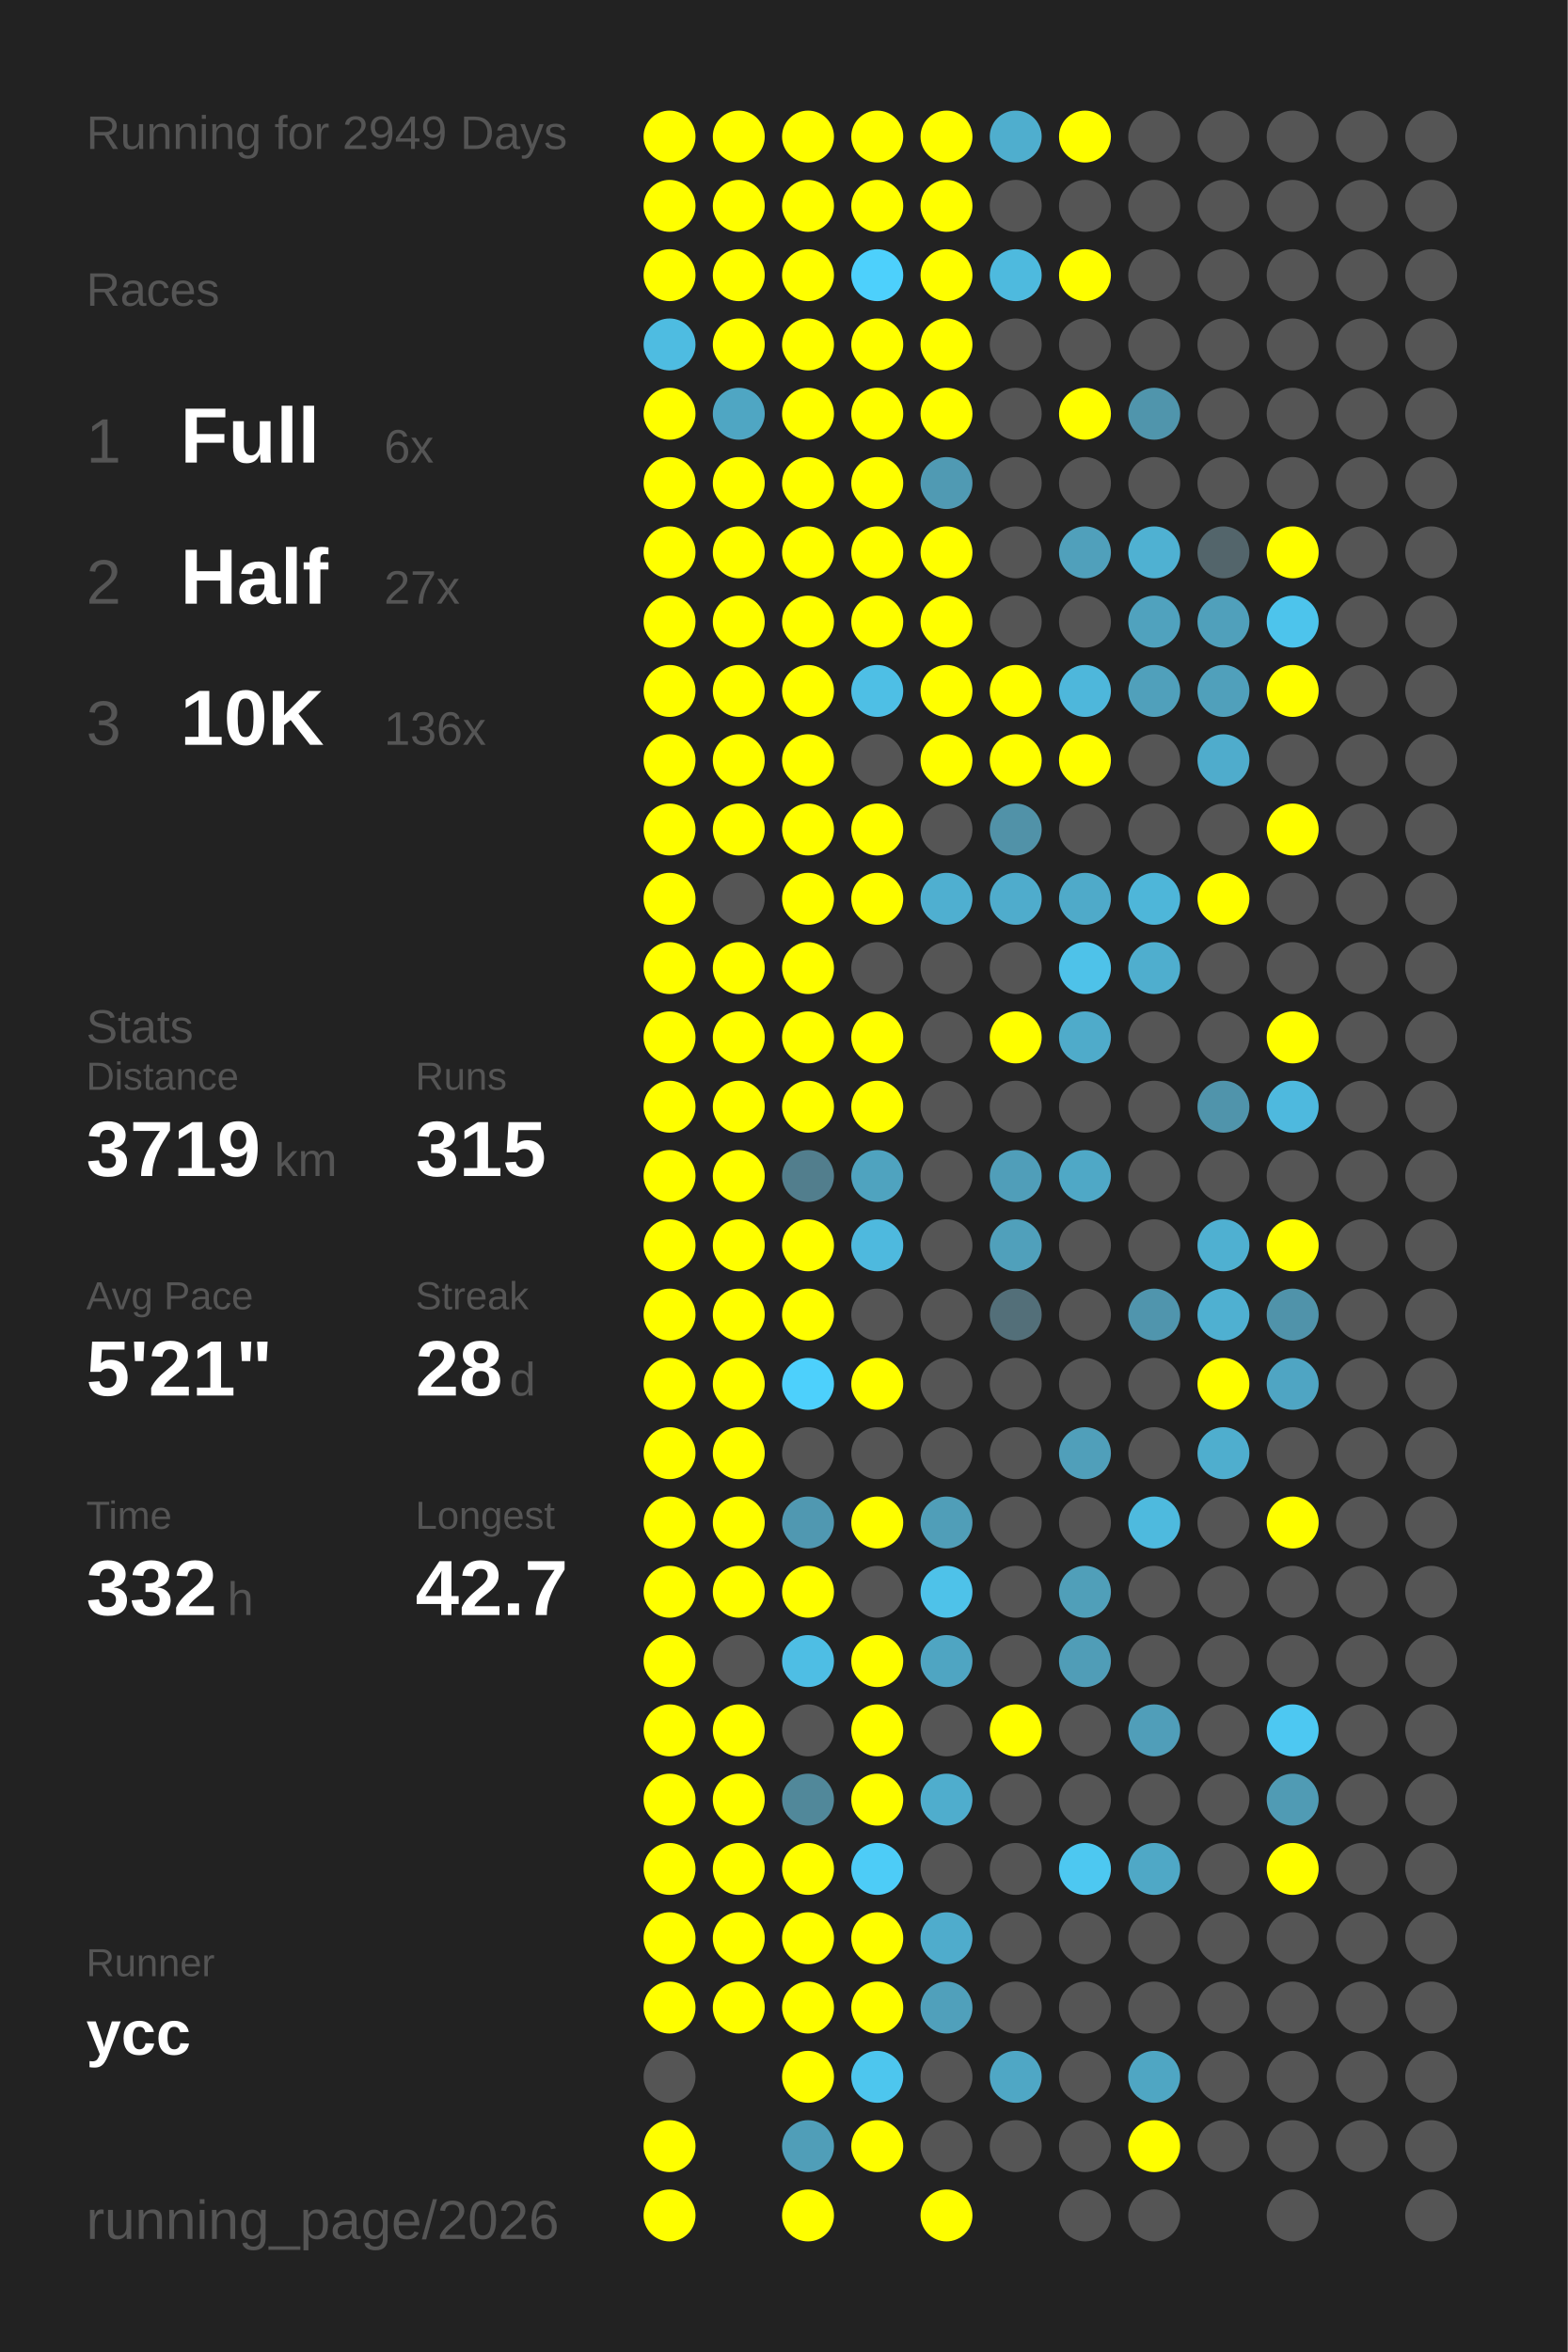
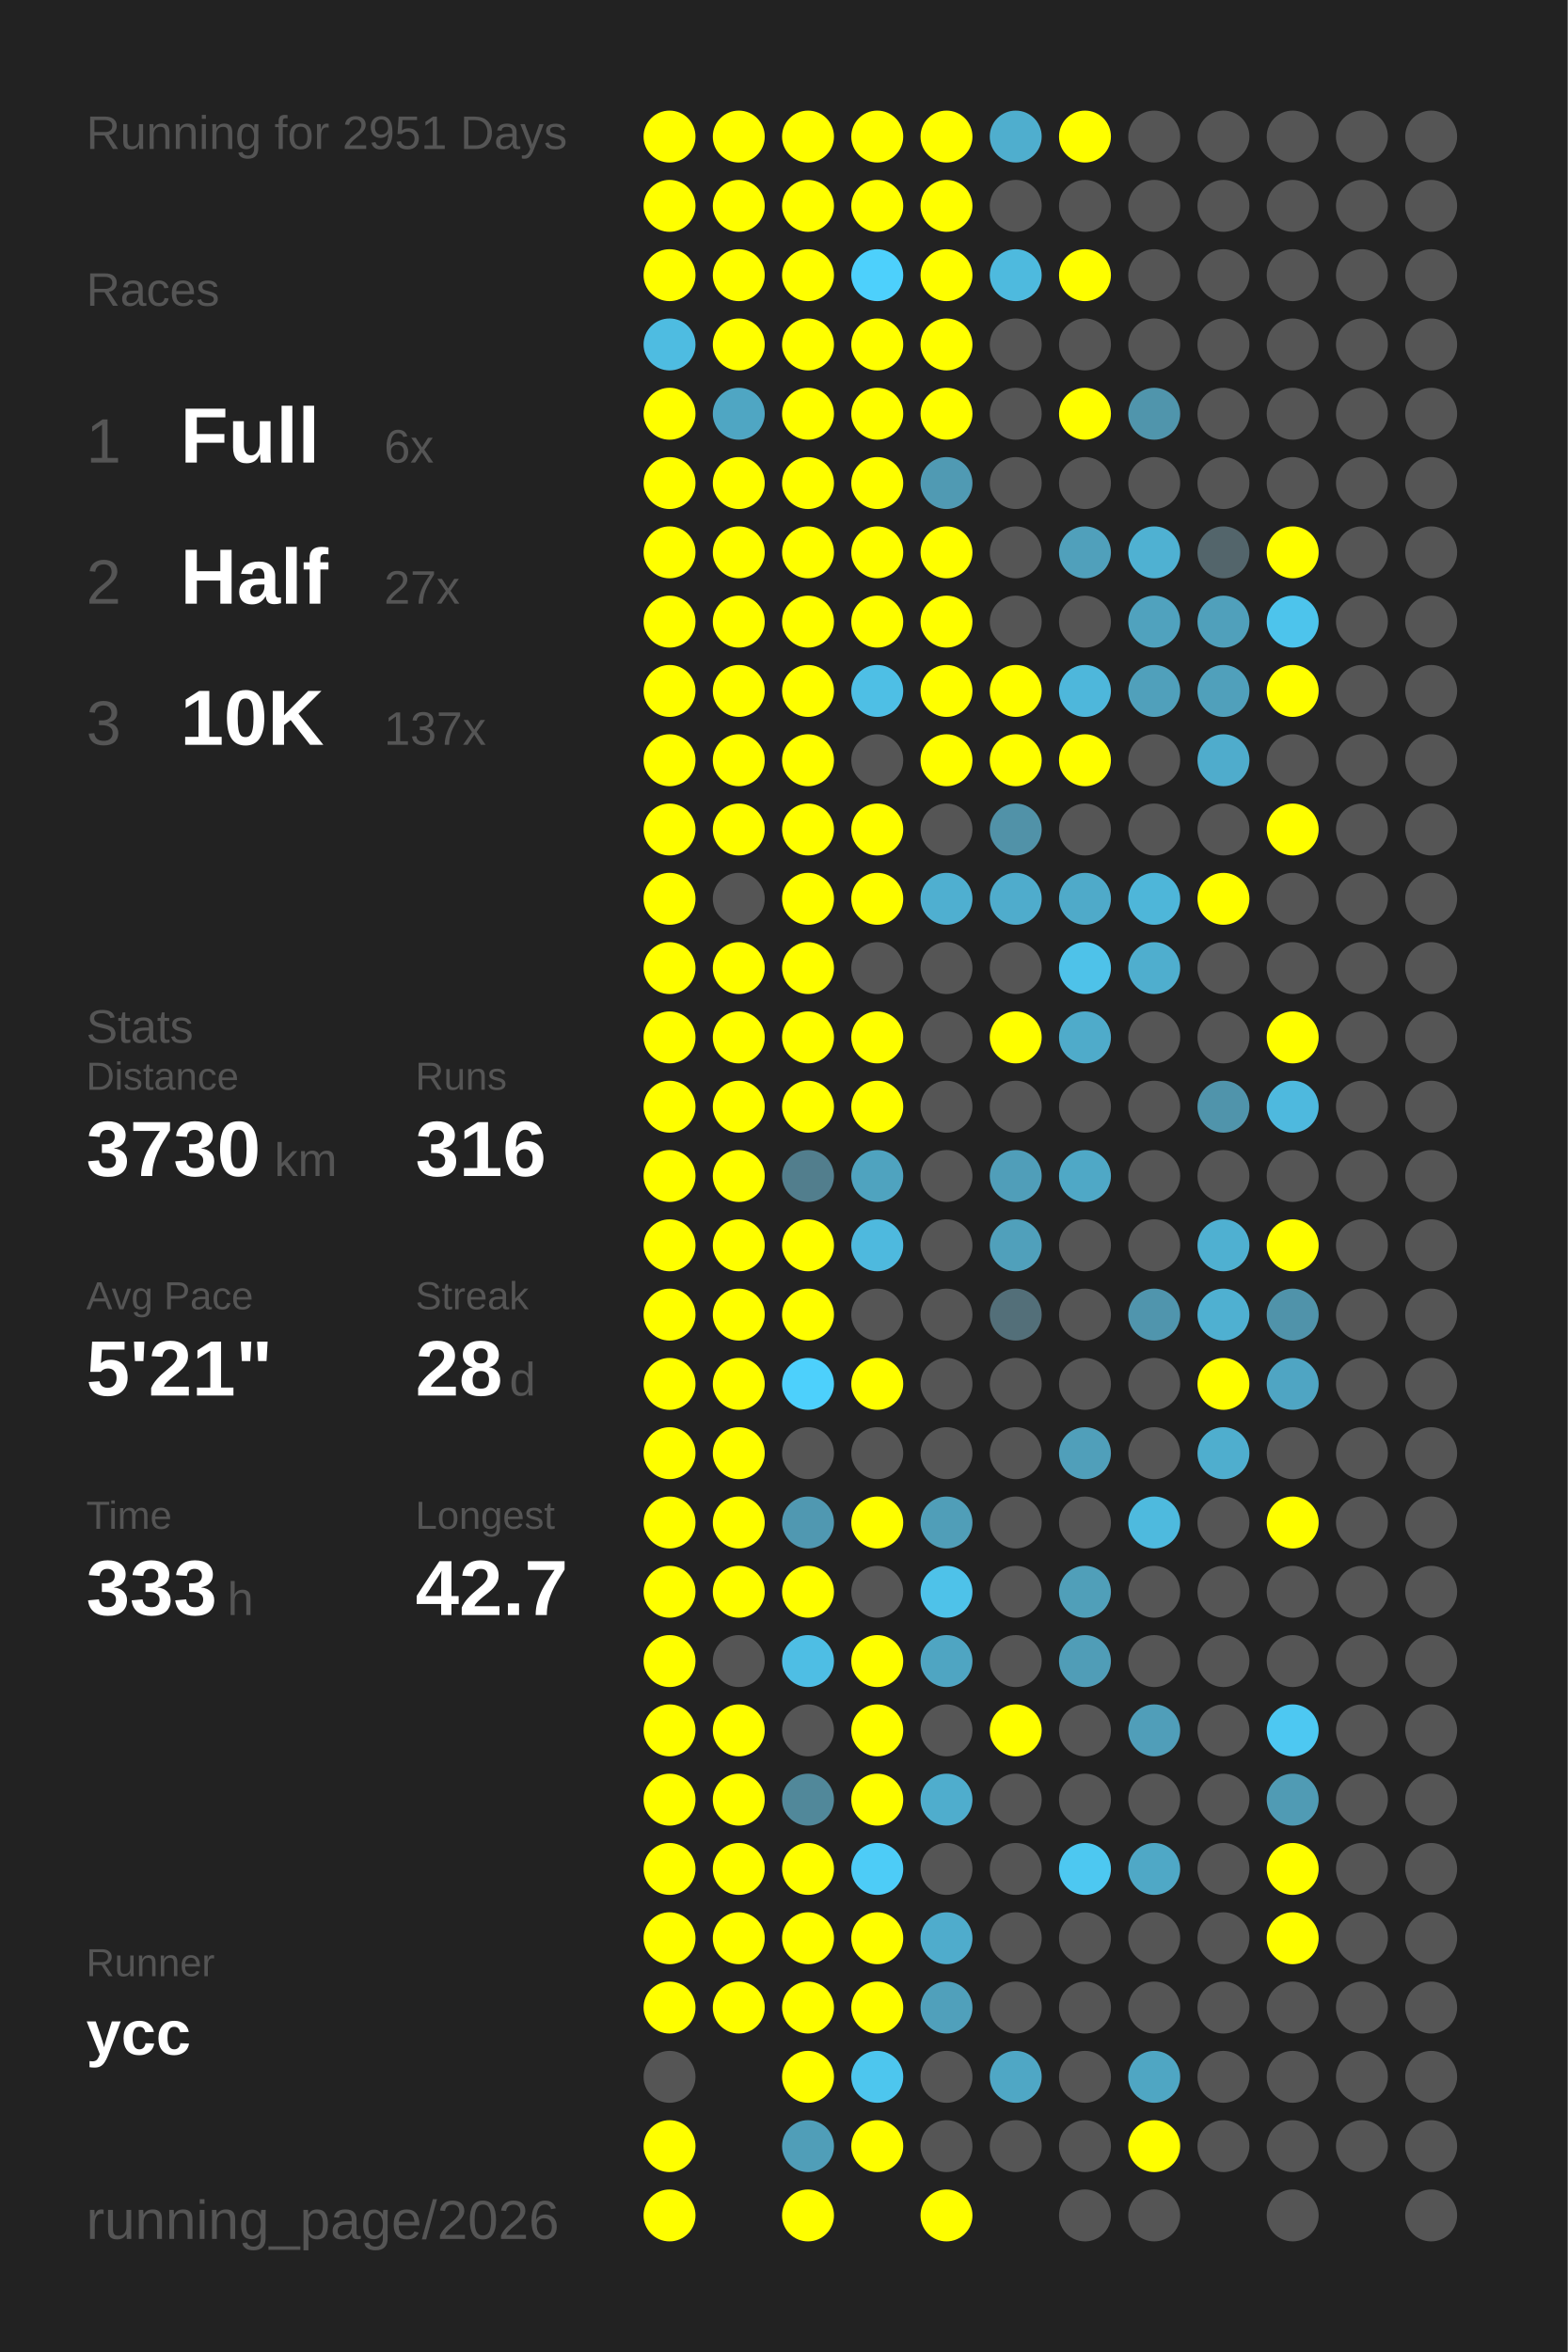
<svg xmlns="http://www.w3.org/2000/svg" baseProfile="full" height="300mm" version="1.1" viewBox="0,0,200,300" width="200mm">
  <defs />
  <rect fill="#222222" height="300" width="200" x="0" y="0" />
-   <text fill="#555555" style="font-size:6px; font-family:Arial;" x="11" y="19">Running for 2949 Days</text>
+   <text fill="#555555" style="font-size:6px; font-family:Arial;" x="11" y="19">Running for 2951 Days</text>
  <text fill="#555555" style="font-size:6px; font-family:Arial;" x="11" y="39">Races</text>
  <text fill="#555555" style="font-size:8px; font-family:Arial;" x="11" y="59">1</text>
  <text fill="#FFFFFF" style="font-size:10px; font-family:Arial; font-weight:bold;" x="23" y="59">Full</text>
  <text fill="#555555" style="font-size:6px; font-family:Arial;" x="49" y="59">6x</text>
  <text fill="#555555" style="font-size:8px; font-family:Arial;" x="11" y="77">2</text>
  <text fill="#FFFFFF" style="font-size:10px; font-family:Arial; font-weight:bold;" x="23" y="77">Half</text>
  <text fill="#555555" style="font-size:6px; font-family:Arial;" x="49" y="77">27x</text>
  <text fill="#555555" style="font-size:8px; font-family:Arial;" x="11" y="95">3</text>
  <text fill="#FFFFFF" style="font-size:10px; font-family:Arial; font-weight:bold;" x="23" y="95">10K</text>
-   <text fill="#555555" style="font-size:6px; font-family:Arial;" x="49" y="95">136x</text>
+   <text fill="#555555" style="font-size:6px; font-family:Arial;" x="49" y="95">137x</text>
  <text fill="#555555" style="font-size:6px; font-family:Arial;" x="11" y="133">Stats</text>
  <text fill="#555555" style="font-size:5px; font-family:Arial;" x="11" y="139">Distance</text>
-   <text fill="#FFFFFF" style="font-size:10px; font-family:Arial; font-weight:bold;" x="11" y="150">3719</text>
+   <text fill="#FFFFFF" style="font-size:10px; font-family:Arial; font-weight:bold;" x="11" y="150">3730</text>
  <text fill="#555555" style="font-size:6px; font-family:Arial;" x="35" y="150">km</text>
  <text fill="#555555" style="font-size:5px; font-family:Arial;" x="53" y="139">Runs</text>
-   <text fill="#FFFFFF" style="font-size:10px; font-family:Arial; font-weight:bold;" x="53" y="150">315</text>
+   <text fill="#FFFFFF" style="font-size:10px; font-family:Arial; font-weight:bold;" x="53" y="150">316</text>
  <text fill="#555555" style="font-size:5px; font-family:Arial;" x="11" y="167">Avg Pace</text>
  <text fill="#FFFFFF" style="font-size:10px; font-family:Arial; font-weight:bold;" x="11" y="178">5'21"</text>
  <text fill="#555555" style="font-size:5px; font-family:Arial;" x="53" y="167">Streak</text>
  <text fill="#FFFFFF" style="font-size:10px; font-family:Arial; font-weight:bold;" x="53" y="178">28</text>
  <text fill="#555555" style="font-size:6px; font-family:Arial;" x="65" y="178">d</text>
  <text fill="#555555" style="font-size:5px; font-family:Arial;" x="11" y="195">Time</text>
-   <text fill="#FFFFFF" style="font-size:10px; font-family:Arial; font-weight:bold;" x="11" y="206">332</text>
+   <text fill="#FFFFFF" style="font-size:10px; font-family:Arial; font-weight:bold;" x="11" y="206">333</text>
  <text fill="#555555" style="font-size:6px; font-family:Arial;" x="29" y="206">h</text>
  <text fill="#555555" style="font-size:5px; font-family:Arial;" x="53" y="195">Longest</text>
  <text fill="#FFFFFF" style="font-size:10px; font-family:Arial; font-weight:bold;" x="53" y="206">42.7</text>
  <text fill="#555555" style="font-size:5px; font-family:Arial;" x="11" y="252.065">Runner</text>
  <text fill="#FFFFFF" style="font-size:8px; font-family:Arial; font-weight:bold;" x="11" y="262.065">ycc</text>
  <text fill="#555555" style="font-size:7px; font-family:Arial;" x="11" y="285.581">running_page/2026</text>
  <circle cx="85.417" cy="17.419" fill="#FFFF00" r="3.312" />
  <circle cx="85.417" cy="26.258" fill="#FFFF00" r="3.312" />
  <circle cx="85.417" cy="35.097" fill="#FFFF00" r="3.312" />
  <circle cx="85.417" cy="43.935" fill="#4ebce1" r="3.312" />
  <circle cx="85.417" cy="52.774" fill="#FFFF00" r="3.312" />
  <circle cx="85.417" cy="61.613" fill="#FFFF00" r="3.312" />
  <circle cx="85.417" cy="70.452" fill="#FFFF00" r="3.312" />
  <circle cx="85.417" cy="79.29" fill="#FFFF00" r="3.312" />
  <circle cx="85.417" cy="88.129" fill="#FFFF00" r="3.312" />
  <circle cx="85.417" cy="96.968" fill="#FFFF00" r="3.312" />
  <circle cx="85.417" cy="105.806" fill="#FFFF00" r="3.312" />
  <circle cx="85.417" cy="114.645" fill="#FFFF00" r="3.312" />
  <circle cx="85.417" cy="123.484" fill="#FFFF00" r="3.312" />
  <circle cx="85.417" cy="132.323" fill="#FFFF00" r="3.312" />
  <circle cx="85.417" cy="141.161" fill="#FFFF00" r="3.312" />
  <circle cx="85.417" cy="150" fill="#FFFF00" r="3.312" />
  <circle cx="85.417" cy="158.839" fill="#FFFF00" r="3.312" />
  <circle cx="85.417" cy="167.677" fill="#FFFF00" r="3.312" />
  <circle cx="85.417" cy="176.516" fill="#FFFF00" r="3.312" />
  <circle cx="85.417" cy="185.355" fill="#FFFF00" r="3.312" />
  <circle cx="85.417" cy="194.194" fill="#FFFF00" r="3.312" />
  <circle cx="85.417" cy="203.032" fill="#FFFF00" r="3.312" />
  <circle cx="85.417" cy="211.871" fill="#FFFF00" r="3.312" />
  <circle cx="85.417" cy="220.71" fill="#FFFF00" r="3.312" />
  <circle cx="85.417" cy="229.548" fill="#FFFF00" r="3.312" />
  <circle cx="85.417" cy="238.387" fill="#FFFF00" r="3.312" />
  <circle cx="85.417" cy="247.226" fill="#FFFF00" r="3.312" />
  <circle cx="85.417" cy="256.065" fill="#FFFF00" r="3.312" />
  <circle cx="85.417" cy="264.903" fill="#555555" r="3.312" />
  <circle cx="85.417" cy="273.742" fill="#FFFF00" r="3.312" />
  <circle cx="85.417" cy="282.581" fill="#FFFF00" r="3.312" />
  <circle cx="94.25" cy="17.419" fill="#FFFF00" r="3.312" />
  <circle cx="94.25" cy="26.258" fill="#FFFF00" r="3.312" />
  <circle cx="94.25" cy="35.097" fill="#FFFF00" r="3.312" />
  <circle cx="94.25" cy="43.935" fill="#FFFF00" r="3.312" />
  <circle cx="94.25" cy="52.774" fill="#4fa6c3" r="3.312" />
  <circle cx="94.25" cy="61.613" fill="#FFFF00" r="3.312" />
  <circle cx="94.25" cy="70.452" fill="#FFFF00" r="3.312" />
  <circle cx="94.25" cy="79.29" fill="#FFFF00" r="3.312" />
  <circle cx="94.25" cy="88.129" fill="#FFFF00" r="3.312" />
  <circle cx="94.25" cy="96.968" fill="#FFFF00" r="3.312" />
  <circle cx="94.25" cy="105.806" fill="#FFFF00" r="3.312" />
  <circle cx="94.25" cy="114.645" fill="#555555" r="3.312" />
  <circle cx="94.25" cy="123.484" fill="#FFFF00" r="3.312" />
  <circle cx="94.25" cy="132.323" fill="#FFFF00" r="3.312" />
  <circle cx="94.25" cy="141.161" fill="#FFFF00" r="3.312" />
  <circle cx="94.25" cy="150" fill="#FFFF00" r="3.312" />
  <circle cx="94.25" cy="158.839" fill="#FFFF00" r="3.312" />
  <circle cx="94.25" cy="167.677" fill="#FFFF00" r="3.312" />
  <circle cx="94.25" cy="176.516" fill="#FFFF00" r="3.312" />
  <circle cx="94.25" cy="185.355" fill="#FFFF00" r="3.312" />
  <circle cx="94.25" cy="194.194" fill="#FFFF00" r="3.312" />
  <circle cx="94.25" cy="203.032" fill="#FFFF00" r="3.312" />
  <circle cx="94.25" cy="211.871" fill="#555555" r="3.312" />
  <circle cx="94.25" cy="220.71" fill="#FFFF00" r="3.312" />
  <circle cx="94.25" cy="229.548" fill="#FFFF00" r="3.312" />
  <circle cx="94.25" cy="238.387" fill="#FFFF00" r="3.312" />
  <circle cx="94.25" cy="247.226" fill="#FFFF00" r="3.312" />
  <circle cx="94.25" cy="256.065" fill="#FFFF00" r="3.312" />
  <circle cx="103.083" cy="17.419" fill="#FFFF00" r="3.312" />
  <circle cx="103.083" cy="26.258" fill="#FFFF00" r="3.312" />
  <circle cx="103.083" cy="35.097" fill="#FFFF00" r="3.312" />
  <circle cx="103.083" cy="43.935" fill="#FFFF00" r="3.312" />
  <circle cx="103.083" cy="52.774" fill="#FFFF00" r="3.312" />
  <circle cx="103.083" cy="61.613" fill="#FFFF00" r="3.312" />
  <circle cx="103.083" cy="70.452" fill="#FFFF00" r="3.312" />
  <circle cx="103.083" cy="79.29" fill="#FFFF00" r="3.312" />
  <circle cx="103.083" cy="88.129" fill="#FFFF00" r="3.312" />
  <circle cx="103.083" cy="96.968" fill="#FFFF00" r="3.312" />
  <circle cx="103.083" cy="105.806" fill="#FFFF00" r="3.312" />
  <circle cx="103.083" cy="114.645" fill="#FFFF00" r="3.312" />
  <circle cx="103.083" cy="123.484" fill="#FFFF00" r="3.312" />
  <circle cx="103.083" cy="132.323" fill="#FFFF00" r="3.312" />
  <circle cx="103.083" cy="141.161" fill="#FFFF00" r="3.312" />
  <circle cx="103.083" cy="150" fill="#527e8d" r="3.312" />
  <circle cx="103.083" cy="158.839" fill="#FFFF00" r="3.312" />
  <circle cx="103.083" cy="167.677" fill="#FFFF00" r="3.312" />
  <circle cx="103.083" cy="176.516" fill="#4dd0fc" r="3.312" />
  <circle cx="103.083" cy="185.355" fill="#555555" r="3.312" />
  <circle cx="103.083" cy="194.194" fill="#5098b1" r="3.312" />
  <circle cx="103.083" cy="203.032" fill="#FFFF00" r="3.312" />
  <circle cx="103.083" cy="211.871" fill="#4ebee4" r="3.312" />
  <circle cx="103.083" cy="220.71" fill="#555555" r="3.312" />
  <circle cx="103.083" cy="229.548" fill="#51889a" r="3.312" />
  <circle cx="103.083" cy="238.387" fill="#FFFF00" r="3.312" />
  <circle cx="103.083" cy="247.226" fill="#FFFF00" r="3.312" />
  <circle cx="103.083" cy="256.065" fill="#FFFF00" r="3.312" />
  <circle cx="103.083" cy="264.903" fill="#FFFF00" r="3.312" />
  <circle cx="103.083" cy="273.742" fill="#509eb8" r="3.312" />
  <circle cx="103.083" cy="282.581" fill="#FFFF00" r="3.312" />
  <circle cx="111.917" cy="17.419" fill="#FFFF00" r="3.312" />
  <circle cx="111.917" cy="26.258" fill="#FFFF00" r="3.312" />
  <circle cx="111.917" cy="35.097" fill="#4dd0fc" r="3.312" />
  <circle cx="111.917" cy="43.935" fill="#FFFF00" r="3.312" />
  <circle cx="111.917" cy="52.774" fill="#FFFF00" r="3.312" />
  <circle cx="111.917" cy="61.613" fill="#FFFF00" r="3.312" />
  <circle cx="111.917" cy="70.452" fill="#FFFF00" r="3.312" />
  <circle cx="111.917" cy="79.29" fill="#FFFF00" r="3.312" />
  <circle cx="111.917" cy="88.129" fill="#4ebfe5" r="3.312" />
  <circle cx="111.917" cy="96.968" fill="#555555" r="3.312" />
  <circle cx="111.917" cy="105.806" fill="#FFFF00" r="3.312" />
  <circle cx="111.917" cy="114.645" fill="#FFFF00" r="3.312" />
  <circle cx="111.917" cy="123.484" fill="#555555" r="3.312" />
  <circle cx="111.917" cy="132.323" fill="#FFFF00" r="3.312" />
  <circle cx="111.917" cy="141.161" fill="#FFFF00" r="3.312" />
  <circle cx="111.917" cy="150" fill="#4fa3bf" r="3.312" />
  <circle cx="111.917" cy="158.839" fill="#4eb9de" r="3.312" />
  <circle cx="111.917" cy="167.677" fill="#555555" r="3.312" />
  <circle cx="111.917" cy="176.516" fill="#FFFF00" r="3.312" />
  <circle cx="111.917" cy="185.355" fill="#555555" r="3.312" />
  <circle cx="111.917" cy="194.194" fill="#FFFF00" r="3.312" />
  <circle cx="111.917" cy="203.032" fill="#555555" r="3.312" />
  <circle cx="111.917" cy="211.871" fill="#FFFF00" r="3.312" />
  <circle cx="111.917" cy="220.71" fill="#FFFF00" r="3.312" />
  <circle cx="111.917" cy="229.548" fill="#FFFF00" r="3.312" />
  <circle cx="111.917" cy="238.387" fill="#4dccf7" r="3.312" />
  <circle cx="111.917" cy="247.226" fill="#FFFF00" r="3.312" />
  <circle cx="111.917" cy="256.065" fill="#FFFF00" r="3.312" />
  <circle cx="111.917" cy="264.903" fill="#4dc6ee" r="3.312" />
  <circle cx="111.917" cy="273.742" fill="#FFFF00" r="3.312" />
  <circle cx="120.75" cy="17.419" fill="#FFFF00" r="3.312" />
  <circle cx="120.75" cy="26.258" fill="#FFFF00" r="3.312" />
  <circle cx="120.75" cy="35.097" fill="#FFFF00" r="3.312" />
  <circle cx="120.75" cy="43.935" fill="#FFFF00" r="3.312" />
  <circle cx="120.75" cy="52.774" fill="#FFFF00" r="3.312" />
  <circle cx="120.75" cy="61.613" fill="#509ab3" r="3.312" />
  <circle cx="120.75" cy="70.452" fill="#FFFF00" r="3.312" />
  <circle cx="120.75" cy="79.29" fill="#FFFF00" r="3.312" />
  <circle cx="120.75" cy="88.129" fill="#FFFF00" r="3.312" />
  <circle cx="120.75" cy="96.968" fill="#FFFF00" r="3.312" />
  <circle cx="120.75" cy="105.806" fill="#555555" r="3.312" />
  <circle cx="120.75" cy="114.645" fill="#4fafd0" r="3.312" />
  <circle cx="120.75" cy="123.484" fill="#555555" r="3.312" />
  <circle cx="120.75" cy="132.323" fill="#555555" r="3.312" />
  <circle cx="120.75" cy="141.161" fill="#555555" r="3.312" />
  <circle cx="120.75" cy="150" fill="#555555" r="3.312" />
  <circle cx="120.75" cy="158.839" fill="#555555" r="3.312" />
  <circle cx="120.75" cy="167.677" fill="#555555" r="3.312" />
  <circle cx="120.75" cy="176.516" fill="#555555" r="3.312" />
  <circle cx="120.75" cy="185.355" fill="#555555" r="3.312" />
  <circle cx="120.75" cy="194.194" fill="#509eb8" r="3.312" />
  <circle cx="120.75" cy="203.032" fill="#4ec2e9" r="3.312" />
  <circle cx="120.75" cy="211.871" fill="#4fa5c2" r="3.312" />
  <circle cx="120.75" cy="220.71" fill="#555555" r="3.312" />
  <circle cx="120.75" cy="229.548" fill="#4fadcd" r="3.312" />
  <circle cx="120.75" cy="238.387" fill="#555555" r="3.312" />
  <circle cx="120.75" cy="247.226" fill="#4faccc" r="3.312" />
  <circle cx="120.75" cy="256.065" fill="#50a0bb" r="3.312" />
  <circle cx="120.75" cy="264.903" fill="#555555" r="3.312" />
  <circle cx="120.75" cy="273.742" fill="#555555" r="3.312" />
  <circle cx="120.75" cy="282.581" fill="#FFFF00" r="3.312" />
  <circle cx="129.583" cy="17.419" fill="#4faece" r="3.312" />
  <circle cx="129.583" cy="26.258" fill="#555555" r="3.312" />
  <circle cx="129.583" cy="35.097" fill="#4ebade" r="3.312" />
  <circle cx="129.583" cy="43.935" fill="#555555" r="3.312" />
  <circle cx="129.583" cy="52.774" fill="#555555" r="3.312" />
  <circle cx="129.583" cy="61.613" fill="#555555" r="3.312" />
  <circle cx="129.583" cy="70.452" fill="#555555" r="3.312" />
  <circle cx="129.583" cy="79.29" fill="#555555" r="3.312" />
  <circle cx="129.583" cy="88.129" fill="#FFFF00" r="3.312" />
  <circle cx="129.583" cy="96.968" fill="#FFFF00" r="3.312" />
  <circle cx="129.583" cy="105.806" fill="#5192a8" r="3.312" />
  <circle cx="129.583" cy="114.645" fill="#4faccc" r="3.312" />
  <circle cx="129.583" cy="123.484" fill="#555555" r="3.312" />
  <circle cx="129.583" cy="132.323" fill="#FFFF00" r="3.312" />
  <circle cx="129.583" cy="141.161" fill="#555555" r="3.312" />
  <circle cx="129.583" cy="150" fill="#509eb9" r="3.312" />
  <circle cx="129.583" cy="158.839" fill="#50a0bb" r="3.312" />
  <circle cx="129.583" cy="167.677" fill="#536f79" r="3.312" />
  <circle cx="129.583" cy="176.516" fill="#555555" r="3.312" />
  <circle cx="129.583" cy="185.355" fill="#555555" r="3.312" />
  <circle cx="129.583" cy="194.194" fill="#555555" r="3.312" />
  <circle cx="129.583" cy="203.032" fill="#555555" r="3.312" />
  <circle cx="129.583" cy="211.871" fill="#555555" r="3.312" />
  <circle cx="129.583" cy="220.71" fill="#FFFF00" r="3.312" />
  <circle cx="129.583" cy="229.548" fill="#555555" r="3.312" />
  <circle cx="129.583" cy="238.387" fill="#555555" r="3.312" />
  <circle cx="129.583" cy="247.226" fill="#555555" r="3.312" />
  <circle cx="129.583" cy="256.065" fill="#555555" r="3.312" />
  <circle cx="129.583" cy="264.903" fill="#4fa7c5" r="3.312" />
  <circle cx="129.583" cy="273.742" fill="#555555" r="3.312" />
  <circle cx="138.417" cy="17.419" fill="#FFFF00" r="3.312" />
  <circle cx="138.417" cy="26.258" fill="#555555" r="3.312" />
  <circle cx="138.417" cy="35.097" fill="#FFFF00" r="3.312" />
  <circle cx="138.417" cy="43.935" fill="#555555" r="3.312" />
  <circle cx="138.417" cy="52.774" fill="#FFFF00" r="3.312" />
  <circle cx="138.417" cy="61.613" fill="#555555" r="3.312" />
  <circle cx="138.417" cy="70.452" fill="#50a0bb" r="3.312" />
  <circle cx="138.417" cy="79.29" fill="#555555" r="3.312" />
  <circle cx="138.417" cy="88.129" fill="#4eb7db" r="3.312" />
  <circle cx="138.417" cy="96.968" fill="#FFFF00" r="3.312" />
  <circle cx="138.417" cy="105.806" fill="#555555" r="3.312" />
  <circle cx="138.417" cy="114.645" fill="#4faac9" r="3.312" />
  <circle cx="138.417" cy="123.484" fill="#4ec2e9" r="3.312" />
  <circle cx="138.417" cy="132.323" fill="#4fabca" r="3.312" />
  <circle cx="138.417" cy="141.161" fill="#555555" r="3.312" />
  <circle cx="138.417" cy="150" fill="#4fa8c6" r="3.312" />
  <circle cx="138.417" cy="158.839" fill="#555555" r="3.312" />
  <circle cx="138.417" cy="167.677" fill="#555555" r="3.312" />
  <circle cx="138.417" cy="176.516" fill="#555555" r="3.312" />
  <circle cx="138.417" cy="185.355" fill="#509fba" r="3.312" />
  <circle cx="138.417" cy="194.194" fill="#555555" r="3.312" />
  <circle cx="138.417" cy="203.032" fill="#509fb9" r="3.312" />
  <circle cx="138.417" cy="211.871" fill="#509db7" r="3.312" />
  <circle cx="138.417" cy="220.71" fill="#555555" r="3.312" />
  <circle cx="138.417" cy="229.548" fill="#555555" r="3.312" />
  <circle cx="138.417" cy="238.387" fill="#4dc8f1" r="3.312" />
  <circle cx="138.417" cy="247.226" fill="#555555" r="3.312" />
  <circle cx="138.417" cy="256.065" fill="#555555" r="3.312" />
  <circle cx="138.417" cy="264.903" fill="#555555" r="3.312" />
  <circle cx="138.417" cy="273.742" fill="#555555" r="3.312" />
  <circle cx="138.417" cy="282.581" fill="#555555" r="3.312" />
  <circle cx="147.25" cy="17.419" fill="#555555" r="3.312" />
  <circle cx="147.25" cy="26.258" fill="#555555" r="3.312" />
  <circle cx="147.25" cy="35.097" fill="#555555" r="3.312" />
  <circle cx="147.25" cy="43.935" fill="#555555" r="3.312" />
  <circle cx="147.25" cy="52.774" fill="#5095ac" r="3.312" />
  <circle cx="147.25" cy="61.613" fill="#555555" r="3.312" />
  <circle cx="147.25" cy="70.452" fill="#4fb1d2" r="3.312" />
  <circle cx="147.25" cy="79.29" fill="#50a2be" r="3.312" />
  <circle cx="147.25" cy="88.129" fill="#50a0bb" r="3.312" />
  <circle cx="147.25" cy="96.968" fill="#555555" r="3.312" />
  <circle cx="147.25" cy="105.806" fill="#555555" r="3.312" />
  <circle cx="147.25" cy="114.645" fill="#4eb6d9" r="3.312" />
  <circle cx="147.25" cy="123.484" fill="#4faece" r="3.312" />
  <circle cx="147.25" cy="132.323" fill="#555555" r="3.312" />
  <circle cx="147.25" cy="141.161" fill="#555555" r="3.312" />
  <circle cx="147.25" cy="150" fill="#555555" r="3.312" />
  <circle cx="147.25" cy="158.839" fill="#555555" r="3.312" />
  <circle cx="147.25" cy="167.677" fill="#5095ad" r="3.312" />
  <circle cx="147.25" cy="176.516" fill="#555555" r="3.312" />
  <circle cx="147.25" cy="185.355" fill="#555555" r="3.312" />
  <circle cx="147.25" cy="194.194" fill="#4ebade" r="3.312" />
  <circle cx="147.25" cy="203.032" fill="#555555" r="3.312" />
  <circle cx="147.25" cy="211.871" fill="#555555" r="3.312" />
  <circle cx="147.25" cy="220.71" fill="#509eb9" r="3.312" />
  <circle cx="147.25" cy="229.548" fill="#555555" r="3.312" />
  <circle cx="147.25" cy="238.387" fill="#4fa8c6" r="3.312" />
  <circle cx="147.25" cy="247.226" fill="#555555" r="3.312" />
  <circle cx="147.25" cy="256.065" fill="#555555" r="3.312" />
  <circle cx="147.25" cy="264.903" fill="#4fa6c3" r="3.312" />
  <circle cx="147.25" cy="273.742" fill="#FFFF00" r="3.312" />
  <circle cx="147.25" cy="282.581" fill="#555555" r="3.312" />
  <circle cx="156.083" cy="17.419" fill="#555555" r="3.312" />
  <circle cx="156.083" cy="26.258" fill="#555555" r="3.312" />
  <circle cx="156.083" cy="35.097" fill="#555555" r="3.312" />
  <circle cx="156.083" cy="43.935" fill="#555555" r="3.312" />
  <circle cx="156.083" cy="52.774" fill="#555555" r="3.312" />
  <circle cx="156.083" cy="61.613" fill="#555555" r="3.312" />
  <circle cx="156.083" cy="70.452" fill="#53656b" r="3.312" />
  <circle cx="156.083" cy="79.29" fill="#50a0bb" r="3.312" />
  <circle cx="156.083" cy="88.129" fill="#50a0bb" r="3.312" />
  <circle cx="156.083" cy="96.968" fill="#4faccc" r="3.312" />
  <circle cx="156.083" cy="105.806" fill="#555555" r="3.312" />
  <circle cx="156.083" cy="114.645" fill="#FFFF00" r="3.312" />
  <circle cx="156.083" cy="123.484" fill="#555555" r="3.312" />
  <circle cx="156.083" cy="132.323" fill="#555555" r="3.312" />
  <circle cx="156.083" cy="141.161" fill="#5094ab" r="3.312" />
  <circle cx="156.083" cy="150" fill="#555555" r="3.312" />
  <circle cx="156.083" cy="158.839" fill="#4fb0d1" r="3.312" />
  <circle cx="156.083" cy="167.677" fill="#4fb0d1" r="3.312" />
  <circle cx="156.083" cy="176.516" fill="#FFFF00" r="3.312" />
  <circle cx="156.083" cy="185.355" fill="#4faece" r="3.312" />
  <circle cx="156.083" cy="194.194" fill="#555555" r="3.312" />
  <circle cx="156.083" cy="203.032" fill="#555555" r="3.312" />
  <circle cx="156.083" cy="211.871" fill="#555555" r="3.312" />
  <circle cx="156.083" cy="220.71" fill="#555555" r="3.312" />
  <circle cx="156.083" cy="229.548" fill="#555555" r="3.312" />
  <circle cx="156.083" cy="238.387" fill="#555555" r="3.312" />
  <circle cx="156.083" cy="247.226" fill="#555555" r="3.312" />
  <circle cx="156.083" cy="256.065" fill="#555555" r="3.312" />
  <circle cx="156.083" cy="264.903" fill="#555555" r="3.312" />
  <circle cx="156.083" cy="273.742" fill="#555555" r="3.312" />
  <circle cx="164.917" cy="17.419" fill="#555555" r="3.312" />
  <circle cx="164.917" cy="26.258" fill="#555555" r="3.312" />
  <circle cx="164.917" cy="35.097" fill="#555555" r="3.312" />
  <circle cx="164.917" cy="43.935" fill="#555555" r="3.312" />
  <circle cx="164.917" cy="52.774" fill="#555555" r="3.312" />
  <circle cx="164.917" cy="61.613" fill="#555555" r="3.312" />
  <circle cx="164.917" cy="70.452" fill="#FFFF00" r="3.312" />
  <circle cx="164.917" cy="79.29" fill="#4dc4ec" r="3.312" />
  <circle cx="164.917" cy="88.129" fill="#FFFF00" r="3.312" />
  <circle cx="164.917" cy="96.968" fill="#555555" r="3.312" />
  <circle cx="164.917" cy="105.806" fill="#FFFF00" r="3.312" />
  <circle cx="164.917" cy="114.645" fill="#555555" r="3.312" />
  <circle cx="164.917" cy="123.484" fill="#555555" r="3.312" />
  <circle cx="164.917" cy="132.323" fill="#FFFF00" r="3.312" />
  <circle cx="164.917" cy="141.161" fill="#4eb9de" r="3.312" />
  <circle cx="164.917" cy="150" fill="#555555" r="3.312" />
  <circle cx="164.917" cy="158.839" fill="#FFFF00" r="3.312" />
  <circle cx="164.917" cy="167.677" fill="#5093aa" r="3.312" />
  <circle cx="164.917" cy="176.516" fill="#4fa5c3" r="3.312" />
  <circle cx="164.917" cy="185.355" fill="#555555" r="3.312" />
  <circle cx="164.917" cy="194.194" fill="#FFFF00" r="3.312" />
  <circle cx="164.917" cy="203.032" fill="#555555" r="3.312" />
  <circle cx="164.917" cy="211.871" fill="#555555" r="3.312" />
  <circle cx="164.917" cy="220.71" fill="#4dc8f2" r="3.312" />
  <circle cx="164.917" cy="229.548" fill="#509bb4" r="3.312" />
  <circle cx="164.917" cy="238.387" fill="#FFFF00" r="3.312" />
-   <circle cx="164.917" cy="247.226" fill="#555555" r="3.312" />
+   <circle cx="164.917" cy="247.226" fill="#FFFF00" r="3.312" />
  <circle cx="164.917" cy="256.065" fill="#555555" r="3.312" />
  <circle cx="164.917" cy="264.903" fill="#555555" r="3.312" />
  <circle cx="164.917" cy="273.742" fill="#555555" r="3.312" />
  <circle cx="164.917" cy="282.581" fill="#555555" r="3.312" />
  <circle cx="173.75" cy="17.419" fill="#555555" r="3.312" />
  <circle cx="173.75" cy="26.258" fill="#555555" r="3.312" />
  <circle cx="173.75" cy="35.097" fill="#555555" r="3.312" />
  <circle cx="173.75" cy="43.935" fill="#555555" r="3.312" />
  <circle cx="173.75" cy="52.774" fill="#555555" r="3.312" />
  <circle cx="173.75" cy="61.613" fill="#555555" r="3.312" />
  <circle cx="173.75" cy="70.452" fill="#555555" r="3.312" />
  <circle cx="173.75" cy="79.29" fill="#555555" r="3.312" />
  <circle cx="173.75" cy="88.129" fill="#555555" r="3.312" />
  <circle cx="173.75" cy="96.968" fill="#555555" r="3.312" />
  <circle cx="173.75" cy="105.806" fill="#555555" r="3.312" />
  <circle cx="173.75" cy="114.645" fill="#555555" r="3.312" />
  <circle cx="173.75" cy="123.484" fill="#555555" r="3.312" />
  <circle cx="173.75" cy="132.323" fill="#555555" r="3.312" />
  <circle cx="173.75" cy="141.161" fill="#555555" r="3.312" />
  <circle cx="173.75" cy="150" fill="#555555" r="3.312" />
  <circle cx="173.75" cy="158.839" fill="#555555" r="3.312" />
  <circle cx="173.75" cy="167.677" fill="#555555" r="3.312" />
  <circle cx="173.75" cy="176.516" fill="#555555" r="3.312" />
  <circle cx="173.75" cy="185.355" fill="#555555" r="3.312" />
  <circle cx="173.75" cy="194.194" fill="#555555" r="3.312" />
  <circle cx="173.75" cy="203.032" fill="#555555" r="3.312" />
  <circle cx="173.75" cy="211.871" fill="#555555" r="3.312" />
  <circle cx="173.75" cy="220.71" fill="#555555" r="3.312" />
  <circle cx="173.75" cy="229.548" fill="#555555" r="3.312" />
  <circle cx="173.75" cy="238.387" fill="#555555" r="3.312" />
  <circle cx="173.75" cy="247.226" fill="#555555" r="3.312" />
  <circle cx="173.75" cy="256.065" fill="#555555" r="3.312" />
  <circle cx="173.75" cy="264.903" fill="#555555" r="3.312" />
  <circle cx="173.75" cy="273.742" fill="#555555" r="3.312" />
  <circle cx="182.583" cy="17.419" fill="#555555" r="3.312" />
  <circle cx="182.583" cy="26.258" fill="#555555" r="3.312" />
  <circle cx="182.583" cy="35.097" fill="#555555" r="3.312" />
  <circle cx="182.583" cy="43.935" fill="#555555" r="3.312" />
  <circle cx="182.583" cy="52.774" fill="#555555" r="3.312" />
  <circle cx="182.583" cy="61.613" fill="#555555" r="3.312" />
  <circle cx="182.583" cy="70.452" fill="#555555" r="3.312" />
  <circle cx="182.583" cy="79.29" fill="#555555" r="3.312" />
  <circle cx="182.583" cy="88.129" fill="#555555" r="3.312" />
  <circle cx="182.583" cy="96.968" fill="#555555" r="3.312" />
  <circle cx="182.583" cy="105.806" fill="#555555" r="3.312" />
  <circle cx="182.583" cy="114.645" fill="#555555" r="3.312" />
  <circle cx="182.583" cy="123.484" fill="#555555" r="3.312" />
  <circle cx="182.583" cy="132.323" fill="#555555" r="3.312" />
  <circle cx="182.583" cy="141.161" fill="#555555" r="3.312" />
  <circle cx="182.583" cy="150" fill="#555555" r="3.312" />
  <circle cx="182.583" cy="158.839" fill="#555555" r="3.312" />
  <circle cx="182.583" cy="167.677" fill="#555555" r="3.312" />
  <circle cx="182.583" cy="176.516" fill="#555555" r="3.312" />
  <circle cx="182.583" cy="185.355" fill="#555555" r="3.312" />
  <circle cx="182.583" cy="194.194" fill="#555555" r="3.312" />
  <circle cx="182.583" cy="203.032" fill="#555555" r="3.312" />
  <circle cx="182.583" cy="211.871" fill="#555555" r="3.312" />
  <circle cx="182.583" cy="220.71" fill="#555555" r="3.312" />
  <circle cx="182.583" cy="229.548" fill="#555555" r="3.312" />
  <circle cx="182.583" cy="238.387" fill="#555555" r="3.312" />
  <circle cx="182.583" cy="247.226" fill="#555555" r="3.312" />
  <circle cx="182.583" cy="256.065" fill="#555555" r="3.312" />
  <circle cx="182.583" cy="264.903" fill="#555555" r="3.312" />
  <circle cx="182.583" cy="273.742" fill="#555555" r="3.312" />
  <circle cx="182.583" cy="282.581" fill="#555555" r="3.312" />
</svg>
